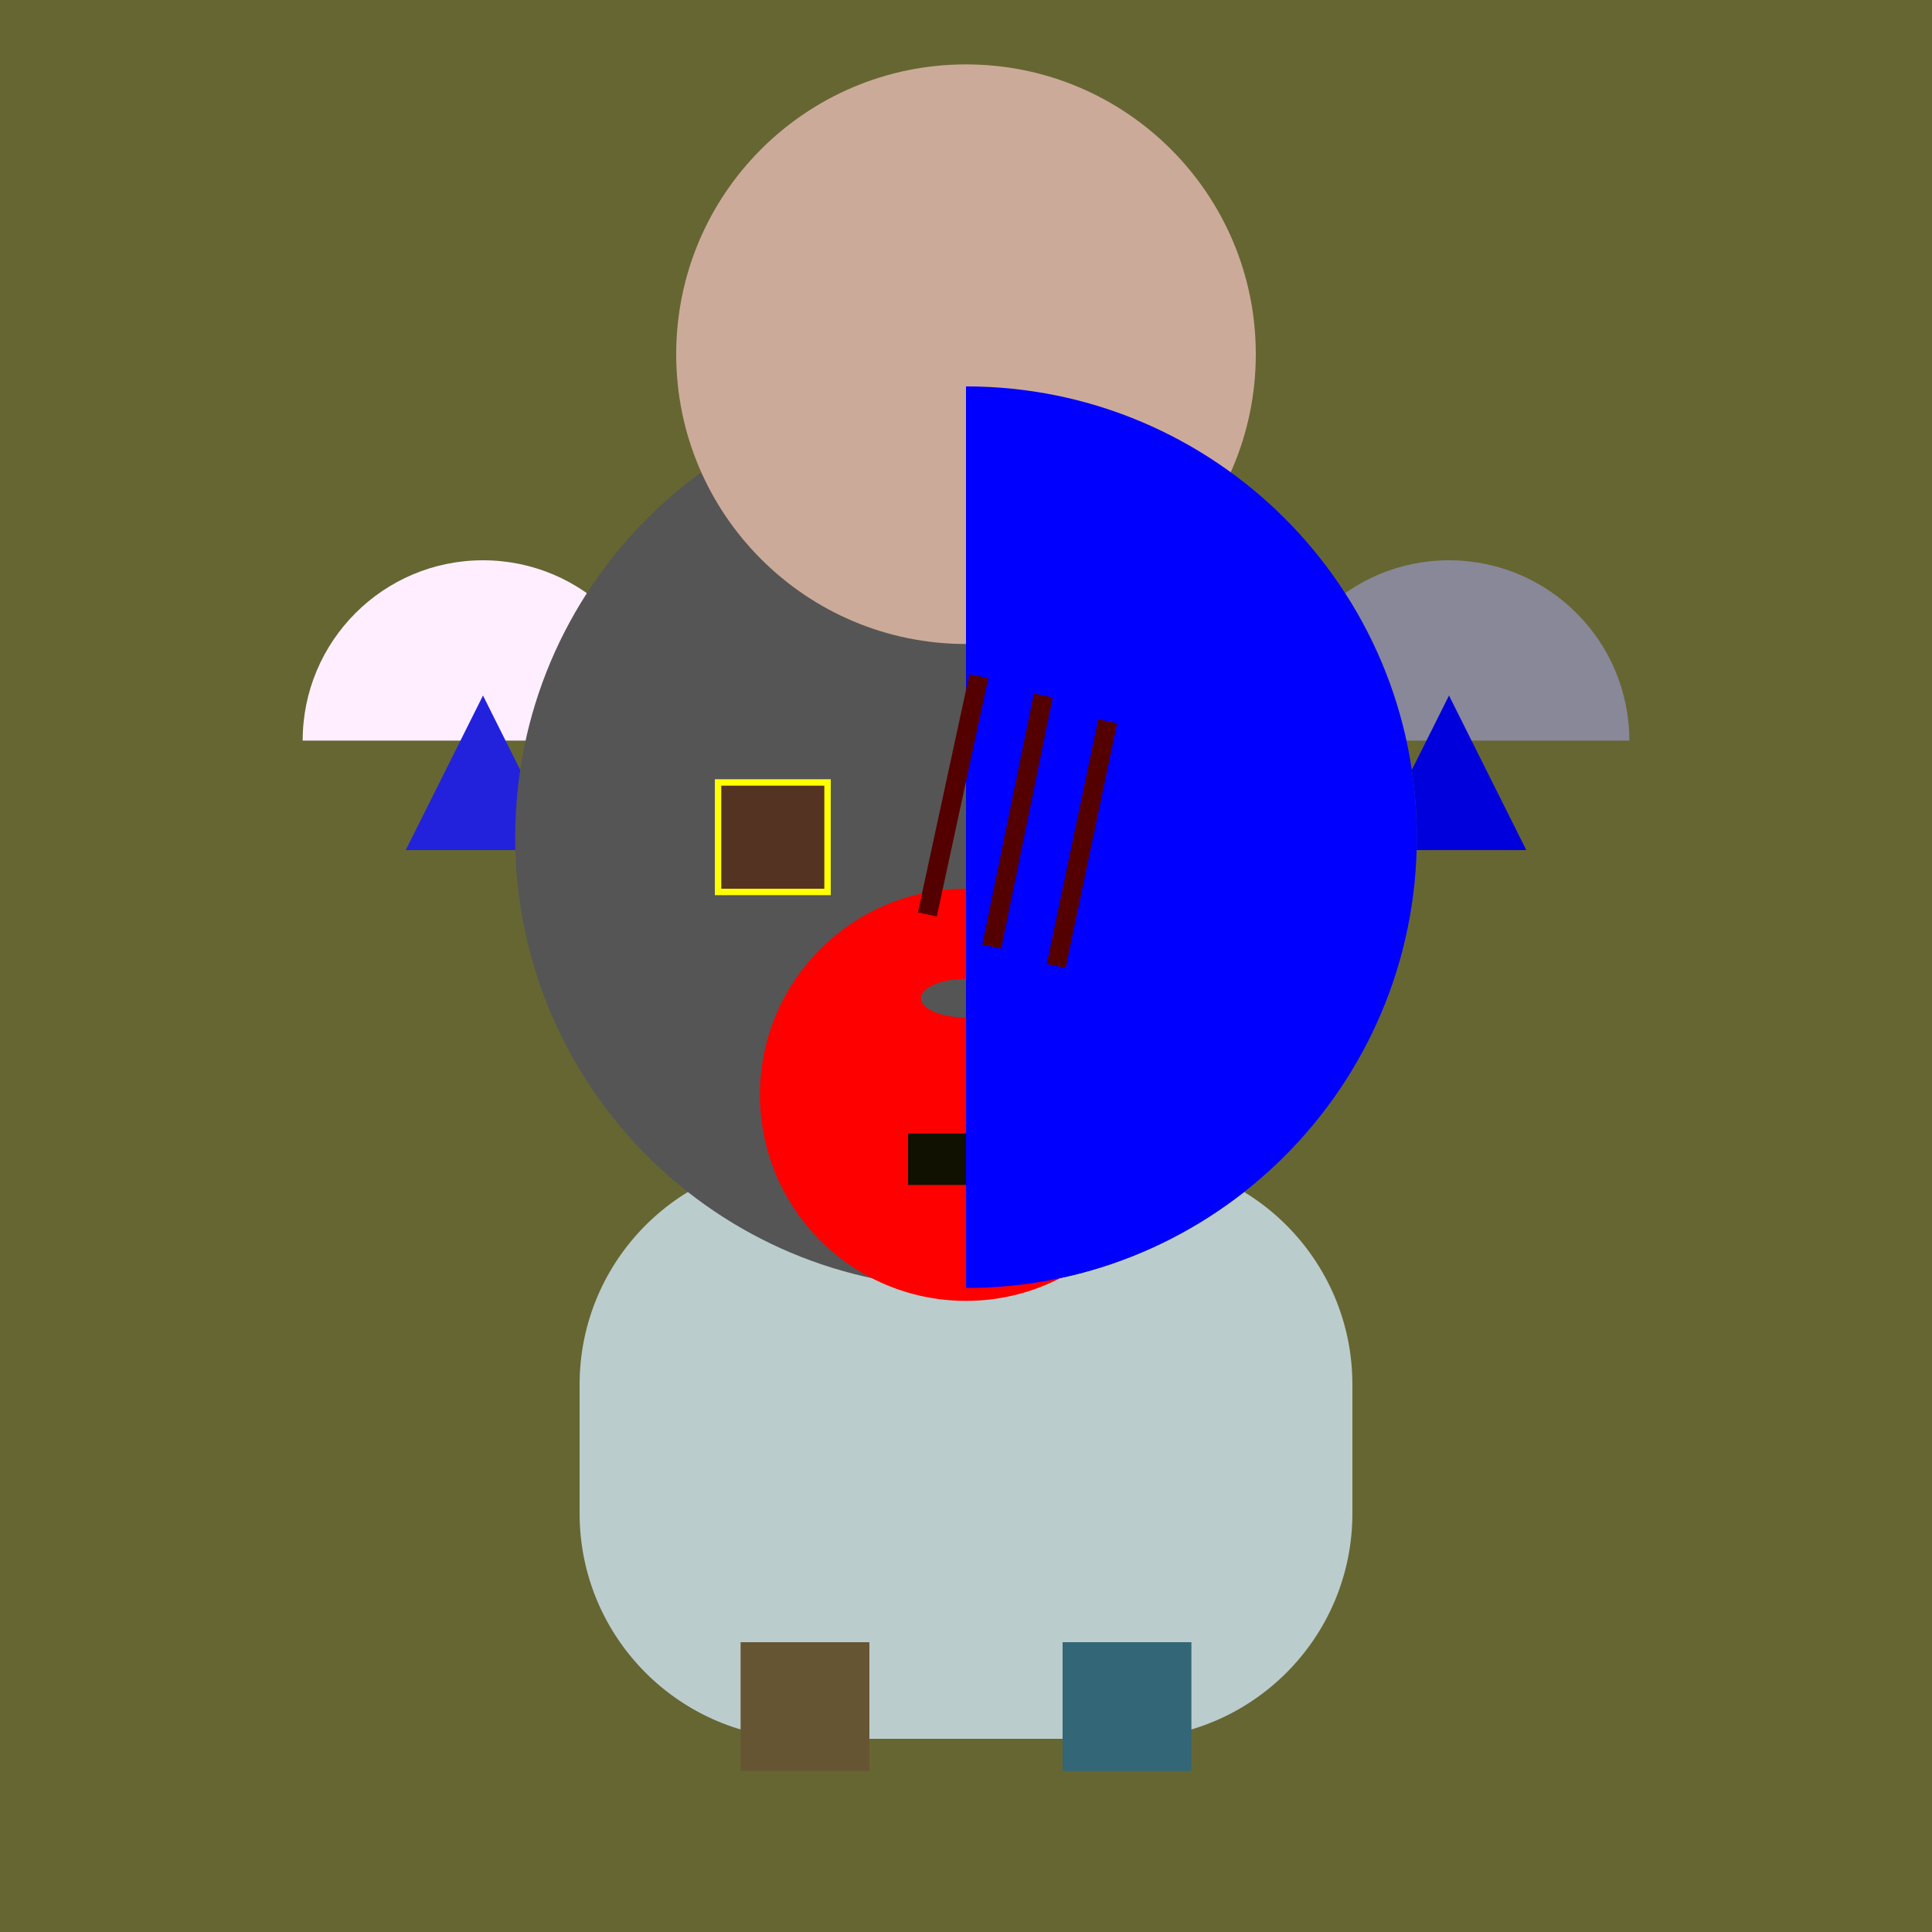
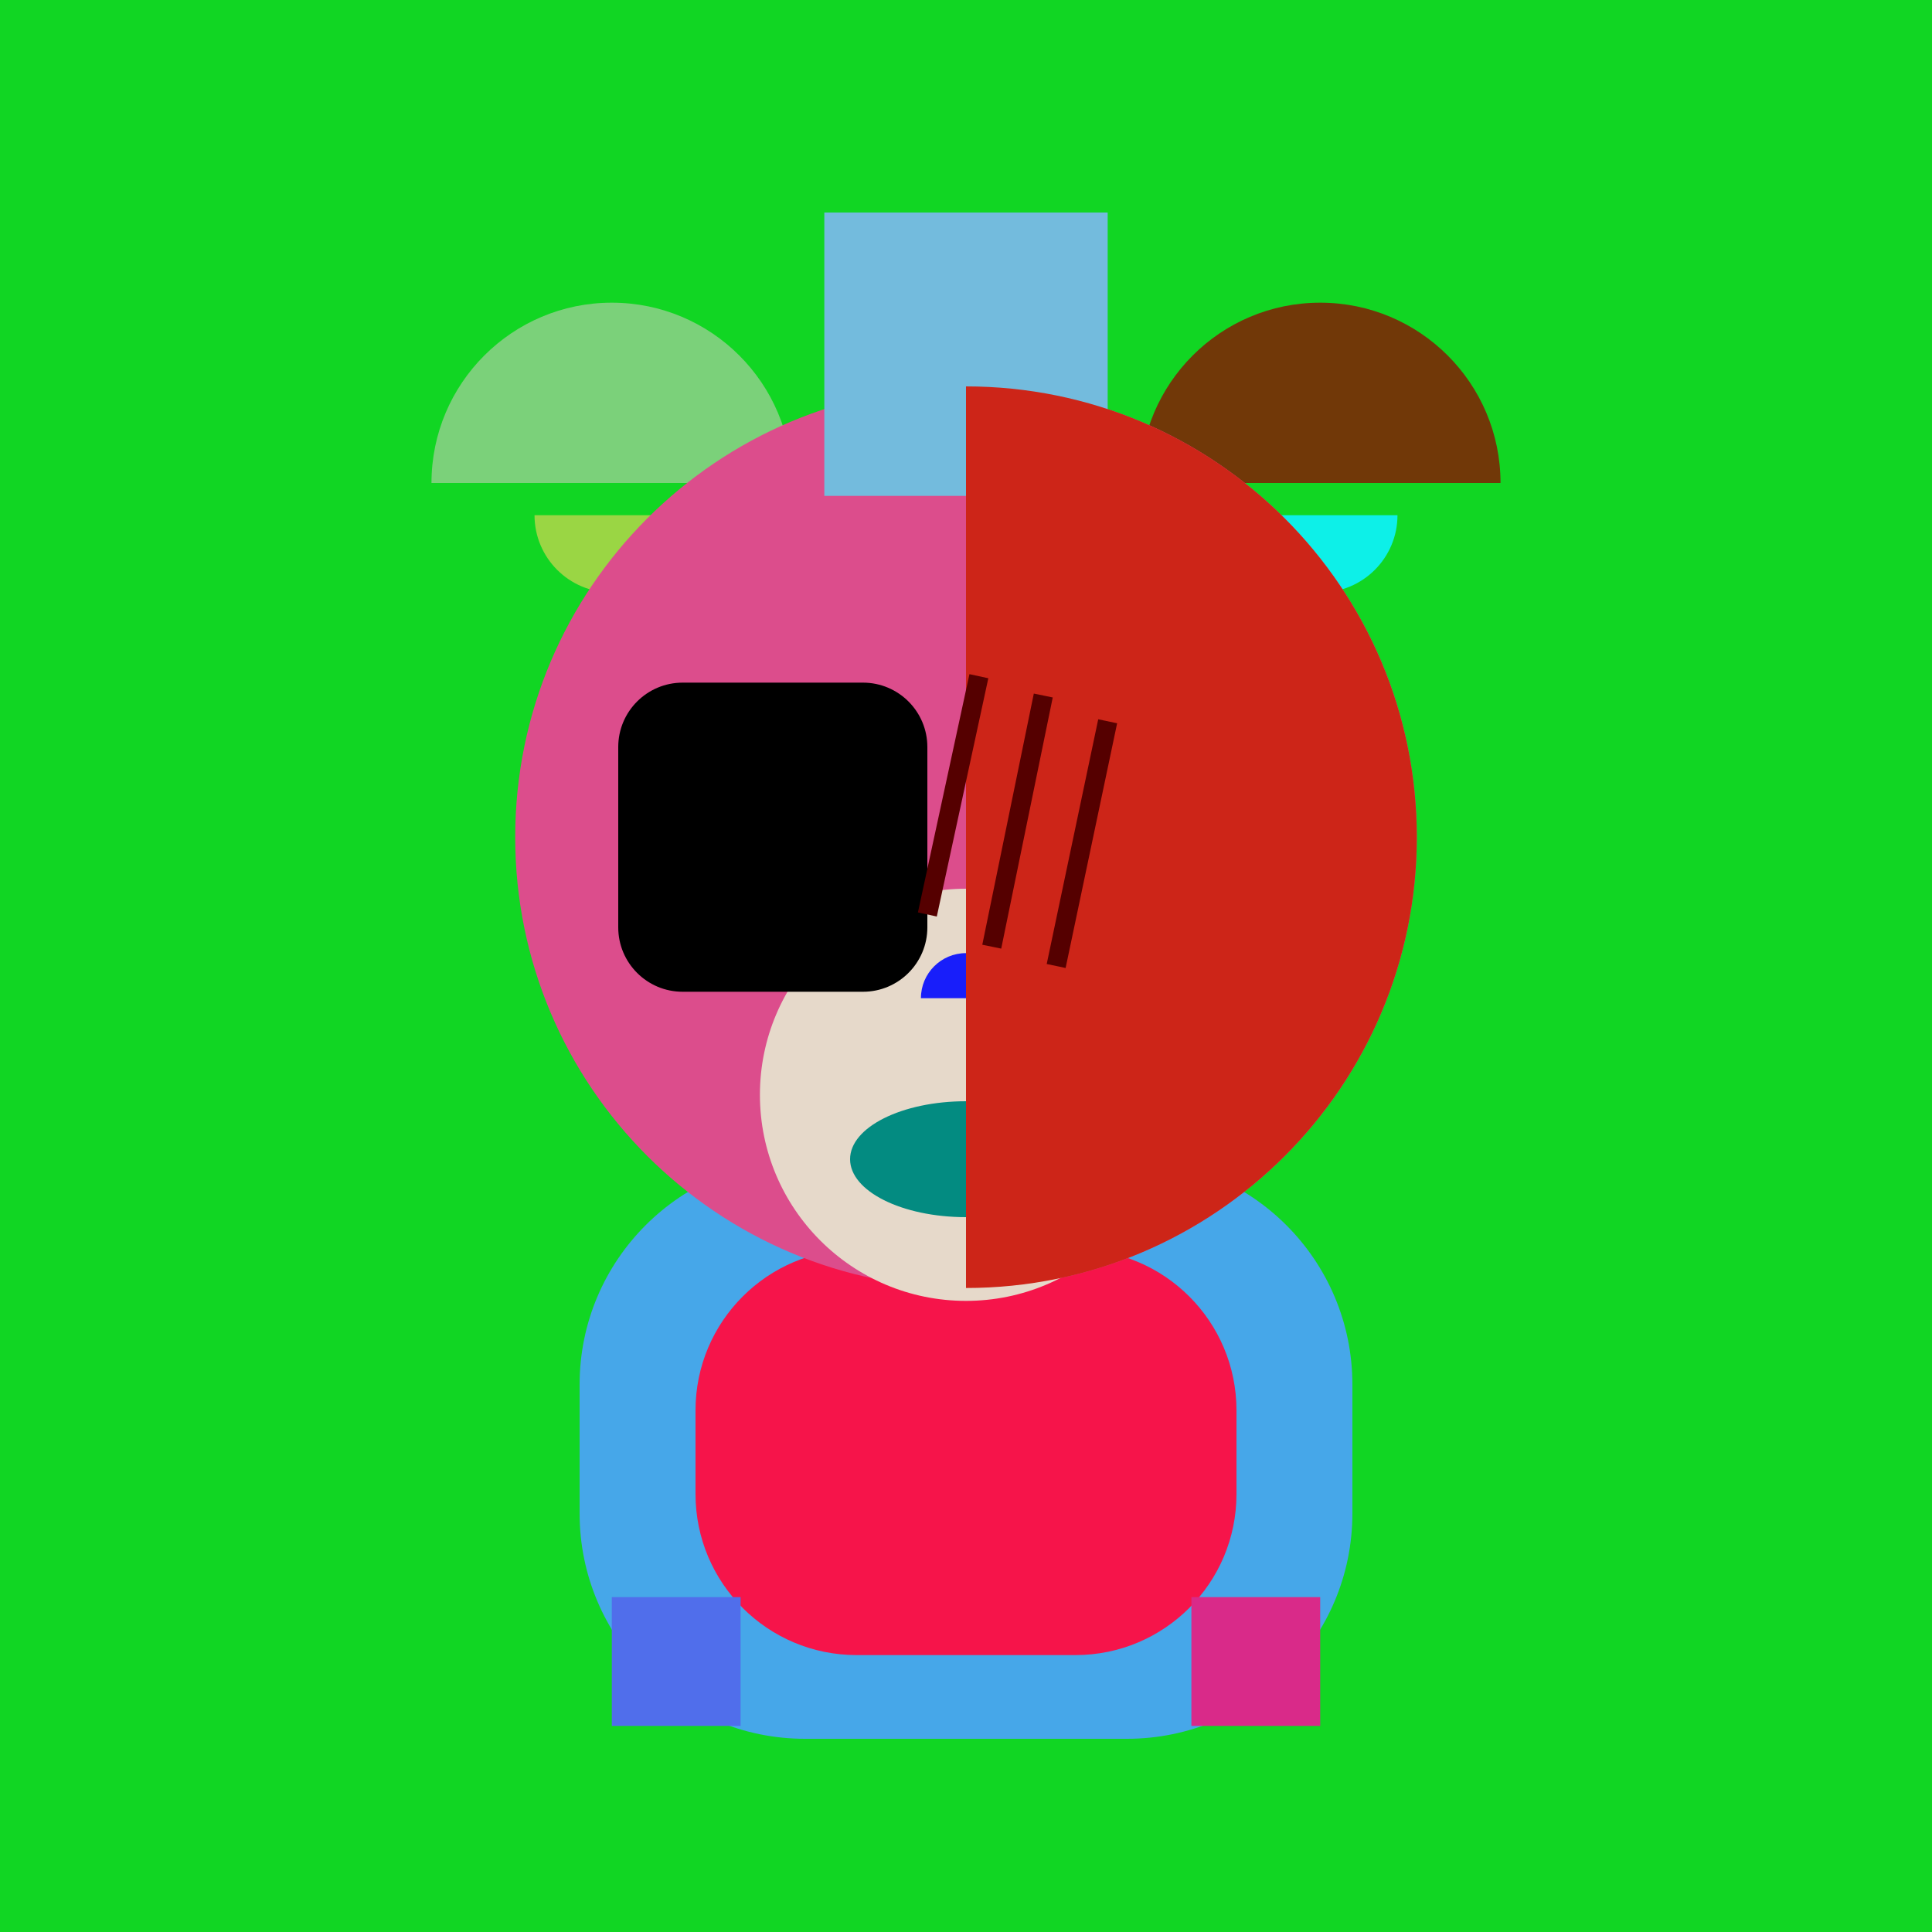
<svg xmlns="http://www.w3.org/2000/svg" viewBox="0 0 300 300">
-   <rect width="100%" height="100%" fill="#666633" />
-   <rect x="90" y="180" width="120" height="90" rx="35" fill="#BBCCCC" />
-   <path d="M 47 115 A 28 28 0 0 1 103 115 L 75 115 Z" fill="#FFEEFF" />
-   <path d="M 197 115 A 28 28 0 0 1 253 115 L 225 115 Z" fill="#888899" />
-   <polygon points="75,108 63,132 87,132" fill="#2222DD" />
-   <polygon points="225,108 213,132 237,132" fill="#0000DD" />
-   <circle cx="150" cy="130" r="70" fill="#555555" />
-   <circle cx="150" cy="55" r="45" fill="#CCAA99" />
-   <rect x="111" y="121" width="18" height="18" fill="#FFFF00" />
-   <rect x="171" y="121" width="18" height="18" fill="#FF8800" />
-   <rect x="112" y="122" width="16" height="16" fill="#553322" />
-   <rect x="172" y="122" width="16" height="16" fill="#7700DD" />
-   <circle cx="150" cy="170" r="32" fill="#FF0000" />
-   <ellipse cx="150" cy="155" rx="7" ry="3" fill="#555555" />
-   <rect x="141" y="176" width="18" height="8" fill="#111100" />
-   <path d="M 150 60 A 70 70 0 0 1 150 200 L 150 130 Z" fill="#0000FF" />
+   <rect width="300" height="300" fill="#11d623" />
+   <rect x="90" y="180" width="120" height="90" rx="35" fill="#46a7e9" />
+   <path d="M 67 75 A 28 28 0 0 1 123 75 L 95 75 Z" fill="#7bd17a" />
+   <path d="M 177 75 A 28 28 0 0 1 233 75 L 205 75 Z" fill="#713808" />
+   <path d="M 83 80 A 12 12 0 0 0 107 80 L 95 80 Z" fill="#9ad644" />
+   <path d="M 193 80 A 12 12 0 0 0 217 80 L 205 80 Z" fill="#0df0e8" />
+   <rect x="108" y="194" width="84" height="63" rx="25" fill="#f6144a" />
+   <circle cx="150" cy="130" r="70" fill="#dc4d8c" />
+   <rect x="128" y="33" width="44" height="44" fill="#73bbdd" />
+   <rect x="111" y="121" width="18" height="18" fill="#d3ef44" />
+   <rect x="171" y="121" width="18" height="18" fill="#06e845" />
+   <rect x="116" y="126" width="8" height="8" fill="#a6d928" />
+   <rect x="176" y="126" width="8" height="8" fill="#da3748" />
+   <circle cx="150" cy="170" r="32" fill="#e6d9ca" />
+   <path d="M 143 155 A 7 7 0 0 1 157 155 L 150 155 Z" fill="#181efa" />
+   <rect x="132" y="171" width="36" height="18" rx="18" fill="#038b81" />
+   <rect x="96" y="106" width="48" height="48" rx="10" ry="10" fill="#000" />
+   <path d="M 150 60 A 70 70 0 0 1 150 200 L 150 130 Z" fill="#cd2518" />
  <path d="M 152 105 L 144 142" stroke="#550000" stroke-width="3" />
  <path d="M 162 108 L 154 147" stroke="#550000" stroke-width="3" />
  <path d="M 172 112 L 164 150" stroke="#550000" stroke-width="3" />
-   <rect x="115" y="255" width="20" height="20" fill="#665533" />
-   <rect x="165" y="255" width="20" height="20" fill="#336677" />
+   <rect x="95" y="248" width="20" height="20" fill="#506eeb" />
+   <rect x="185" y="248" width="20" height="20" fill="#d92a89" />
</svg>
